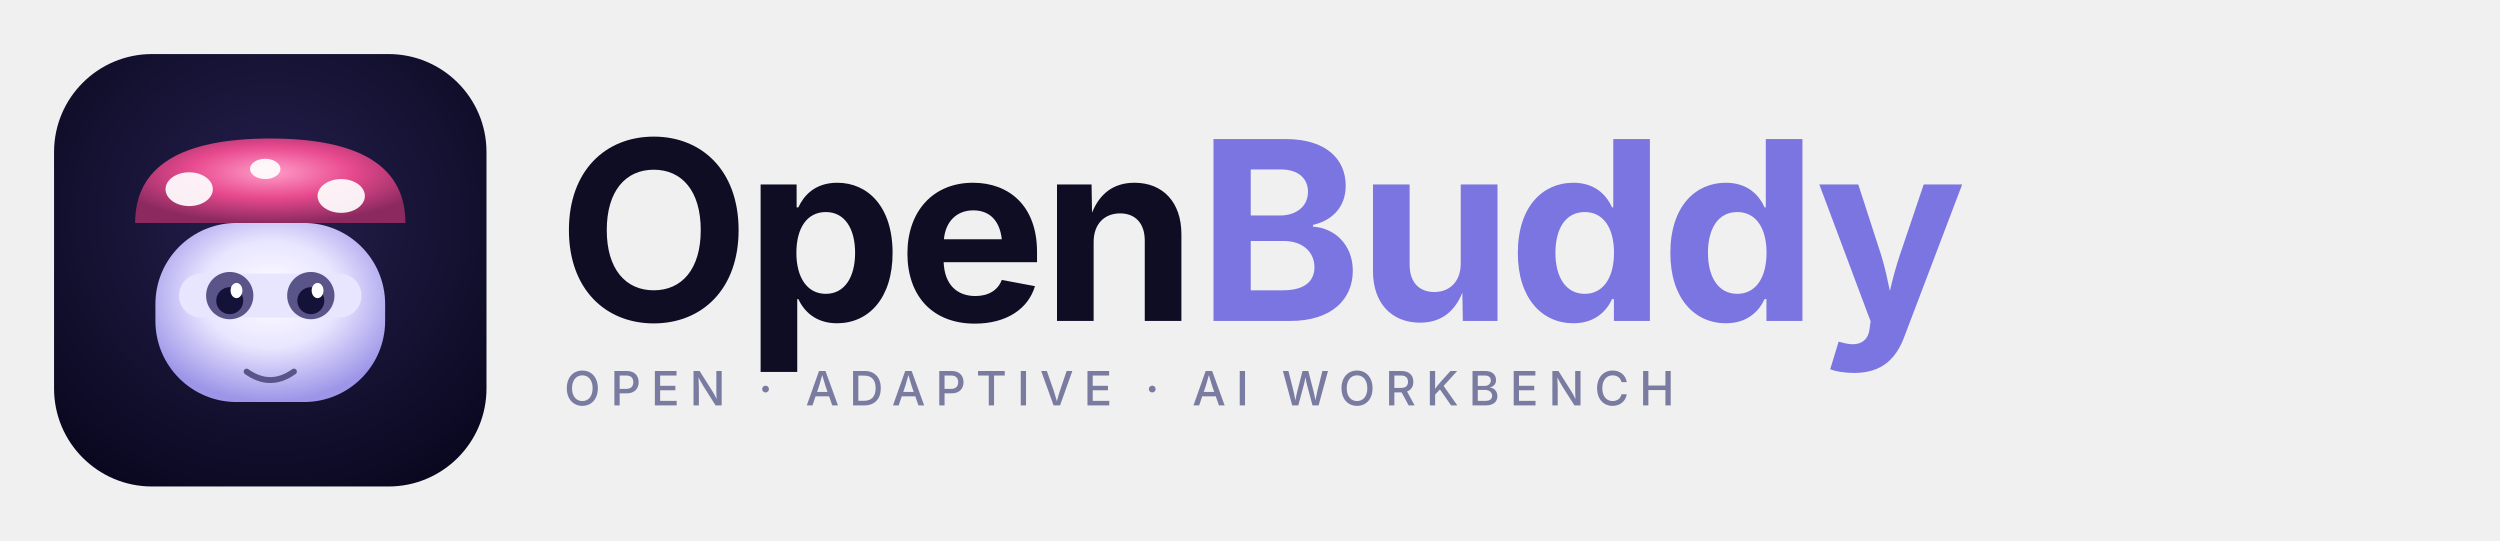
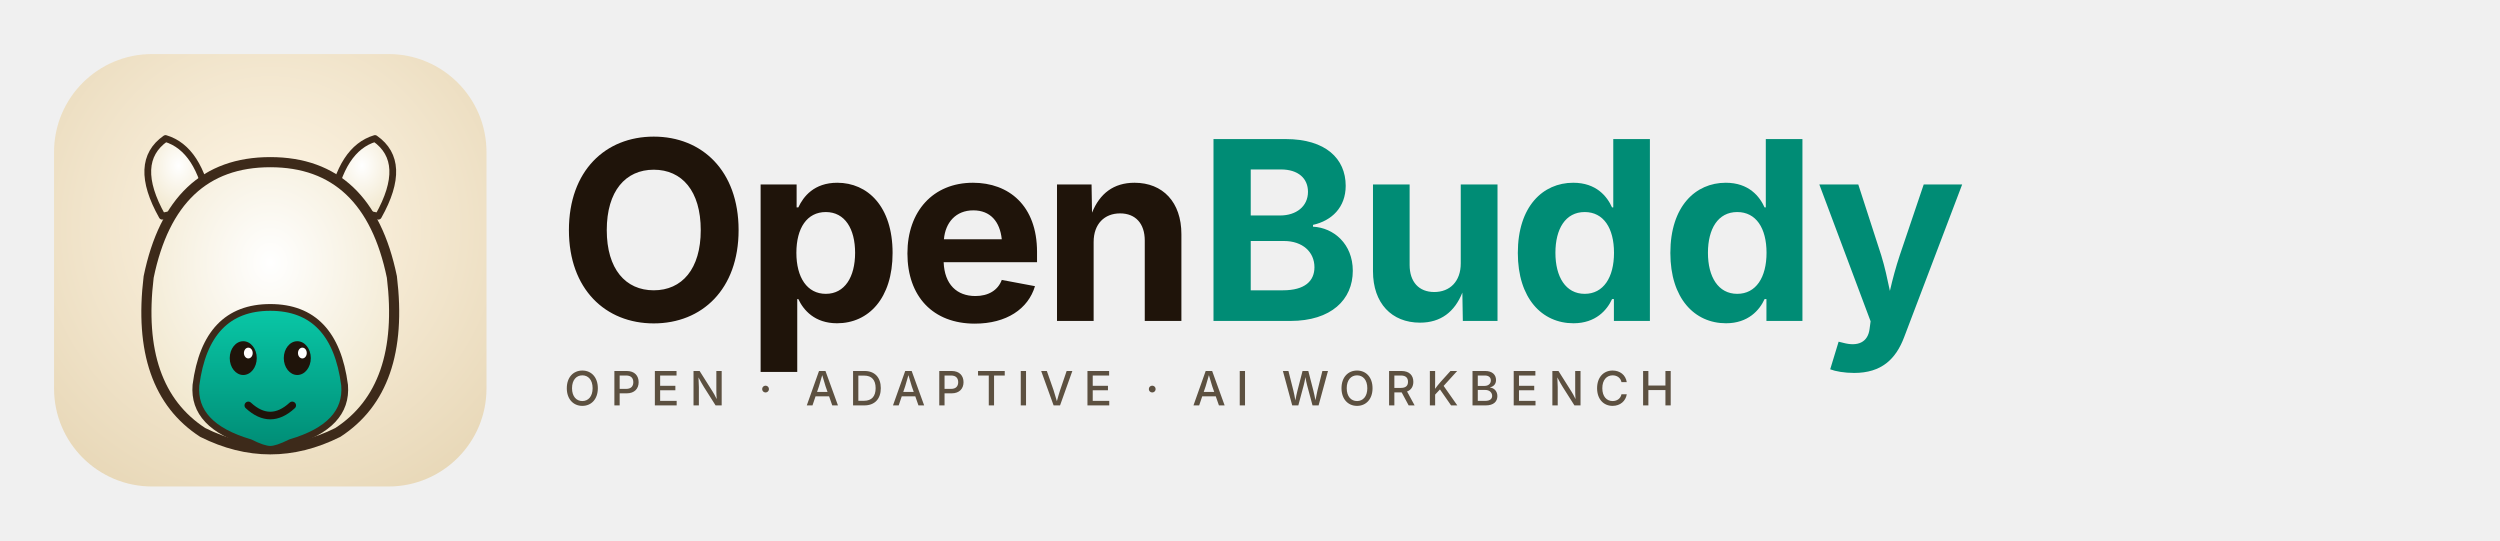
<svg xmlns="http://www.w3.org/2000/svg" width="1480" height="320" viewBox="0 0 1480 320" role="img" aria-label="OpenBuddy">
  <defs>
-     <radialGradient id="bg" cx="50%" cy="38%" r="70%">
-       <stop stop-color="#26204E" />
-       <stop offset="1" stop-color="#0A0820" />
+     <radialGradient id="bg" cx="50%" cy="40%" r="70%">
+       <stop stop-color="#FFF7E8" />
+       <stop offset="1" stop-color="#E8D8B8" />
    </radialGradient>
-     <radialGradient id="body" cx="50%" cy="40%" r="60%">
+     <radialGradient id="body" cx="50%" cy="35%" r="70%">
      <stop stop-color="#FFFFFF" />
-       <stop offset=".5" stop-color="#E8E5FF" />
-       <stop offset="1" stop-color="#9C95E8" />
+       <stop offset="1" stop-color="#F0E5C8" />
    </radialGradient>
-     <radialGradient id="cap" cx="50%" cy="40%" r="60%">
-       <stop stop-color="#FF9DC9" />
-       <stop offset=".5" stop-color="#E84A8E" />
-       <stop offset="1" stop-color="#8C2A60" />
-     </radialGradient>
-     <radialGradient id="eye" cx="50%" cy="50%" r="50%">
-       <stop stop-color="#FFFFFF" />
-       <stop stop-color="#5A5588" />
-     </radialGradient>
-     <linearGradient id="visor" x1="0" y1="0" x2="1" y2="0">
-       <stop stop-color="#7A75E0" />
-       <stop stop-color="#E8E5FF" />
+     <linearGradient id="belly" x1="0" y1="0" x2="0" y2="1">
+       <stop stop-color="#09C8A7" />
+       <stop offset="1" stop-color="#008C75" />
    </linearGradient>
  </defs>
  <g transform="translate(32 32)">
    <rect x="0" y="0" width="256" height="256" rx="58" fill="url(#bg)" />
-     <path d="M48 100 Q48 50 128 50 Q208 50 208 100 Z" fill="url(#cap)" />
-     <ellipse cx="80" cy="80" rx="14" ry="10" fill="#FFFFFF" opacity=".92" />
-     <ellipse cx="170" cy="84" rx="14" ry="10" fill="#FFFFFF" opacity=".92" />
-     <ellipse cx="125" cy="68" rx="9" ry="6" fill="#FFFFFF" opacity=".92" />
-     <rect x="60" y="100" width="136" height="106" rx="48" fill="url(#body)" />
-     <rect x="74" y="130" width="108" height="26" rx="13" fill="url(#visor)" />
-     <circle cx="104" cy="143" r="14" fill="url(#eye)" />
-     <circle cx="152" cy="143" r="14" fill="url(#eye)" />
-     <circle cx="104" cy="146" r="8" fill="#15123A" />
-     <circle cx="152" cy="146" r="8" fill="#15123A" />
-     <ellipse cx="108" cy="140" rx="3.5" ry="4.5" fill="#FFFFFF" />
-     <ellipse cx="156" cy="140" rx="3.5" ry="4.5" fill="#FFFFFF" />
-     <path d="M114 188 Q128 198 142 188" fill="none" stroke="#5A5588" stroke-width="3.5" stroke-linecap="round" />
+     <path d="M64 96 Q46 64 66 50 Q86 56 92 90 Z" fill="url(#body)" stroke="#3D2A1A" stroke-width="4" stroke-linejoin="round" />
+     <path d="M192 96 Q210 64 190 50 Q170 56 164 90 Z" fill="url(#body)" stroke="#3D2A1A" stroke-width="4" stroke-linejoin="round" />
+     <path d="M128 64 Q70 64 56 132 Q48 198 88 224 Q108 234 128 234 Q148 234 168 224 Q208 198 200 132 Q186 64 128 64 Z" fill="url(#body)" stroke="#3D2A1A" stroke-width="6" stroke-linejoin="round" />
+     <path d="M128 150 Q90 150 84 196 Q82 220 116 230 Q124 234 128 234 Q132 234 140 230 Q174 220 172 196 Q166 150 128 150 Z" fill="url(#belly)" stroke="#3D2A1A" stroke-width="4" stroke-linejoin="round" />
+     <ellipse cx="112" cy="180" rx="8" ry="10" fill="#1F140A" />
+     <ellipse cx="144" cy="180" rx="8" ry="10" fill="#1F140A" />
+     <ellipse cx="115" cy="177" rx="2.6" ry="3.2" fill="#FFFFFF" />
+     <ellipse cx="147" cy="177" rx="2.6" ry="3.2" fill="#FFFFFF" />
+     <path d="M115 208 Q128 220 141 208" fill="none" stroke="#1F140A" stroke-width="4.5" stroke-linecap="round" />
  </g>
  <g transform="translate(330 0)" font-family="Inter, -apple-system, BlinkMacSystemFont, 'Segoe UI', Roboto, system-ui, sans-serif">
-     <text x="0" y="190" font-size="148" font-weight="700" letter-spacing="-3" fill="#0F0D24">Open<tspan font-weight="700" fill="#7A75E0">Buddy</tspan>
+     <text x="0" y="190" font-size="148" font-weight="700" letter-spacing="-3" fill="#1F140A">Open<tspan font-weight="700" fill="#008C75">Buddy</tspan>
    </text>
-     <text x="4" y="240" font-size="28" font-weight="500" letter-spacing="6" fill="#7A7BA0">OPEN · ADAPTIVE · AI WORKBENCH</text>
+     <text x="4" y="240" font-size="28" font-weight="500" letter-spacing="6" fill="#5C5040">OPEN · ADAPTIVE · AI WORKBENCH</text>
  </g>
</svg>
